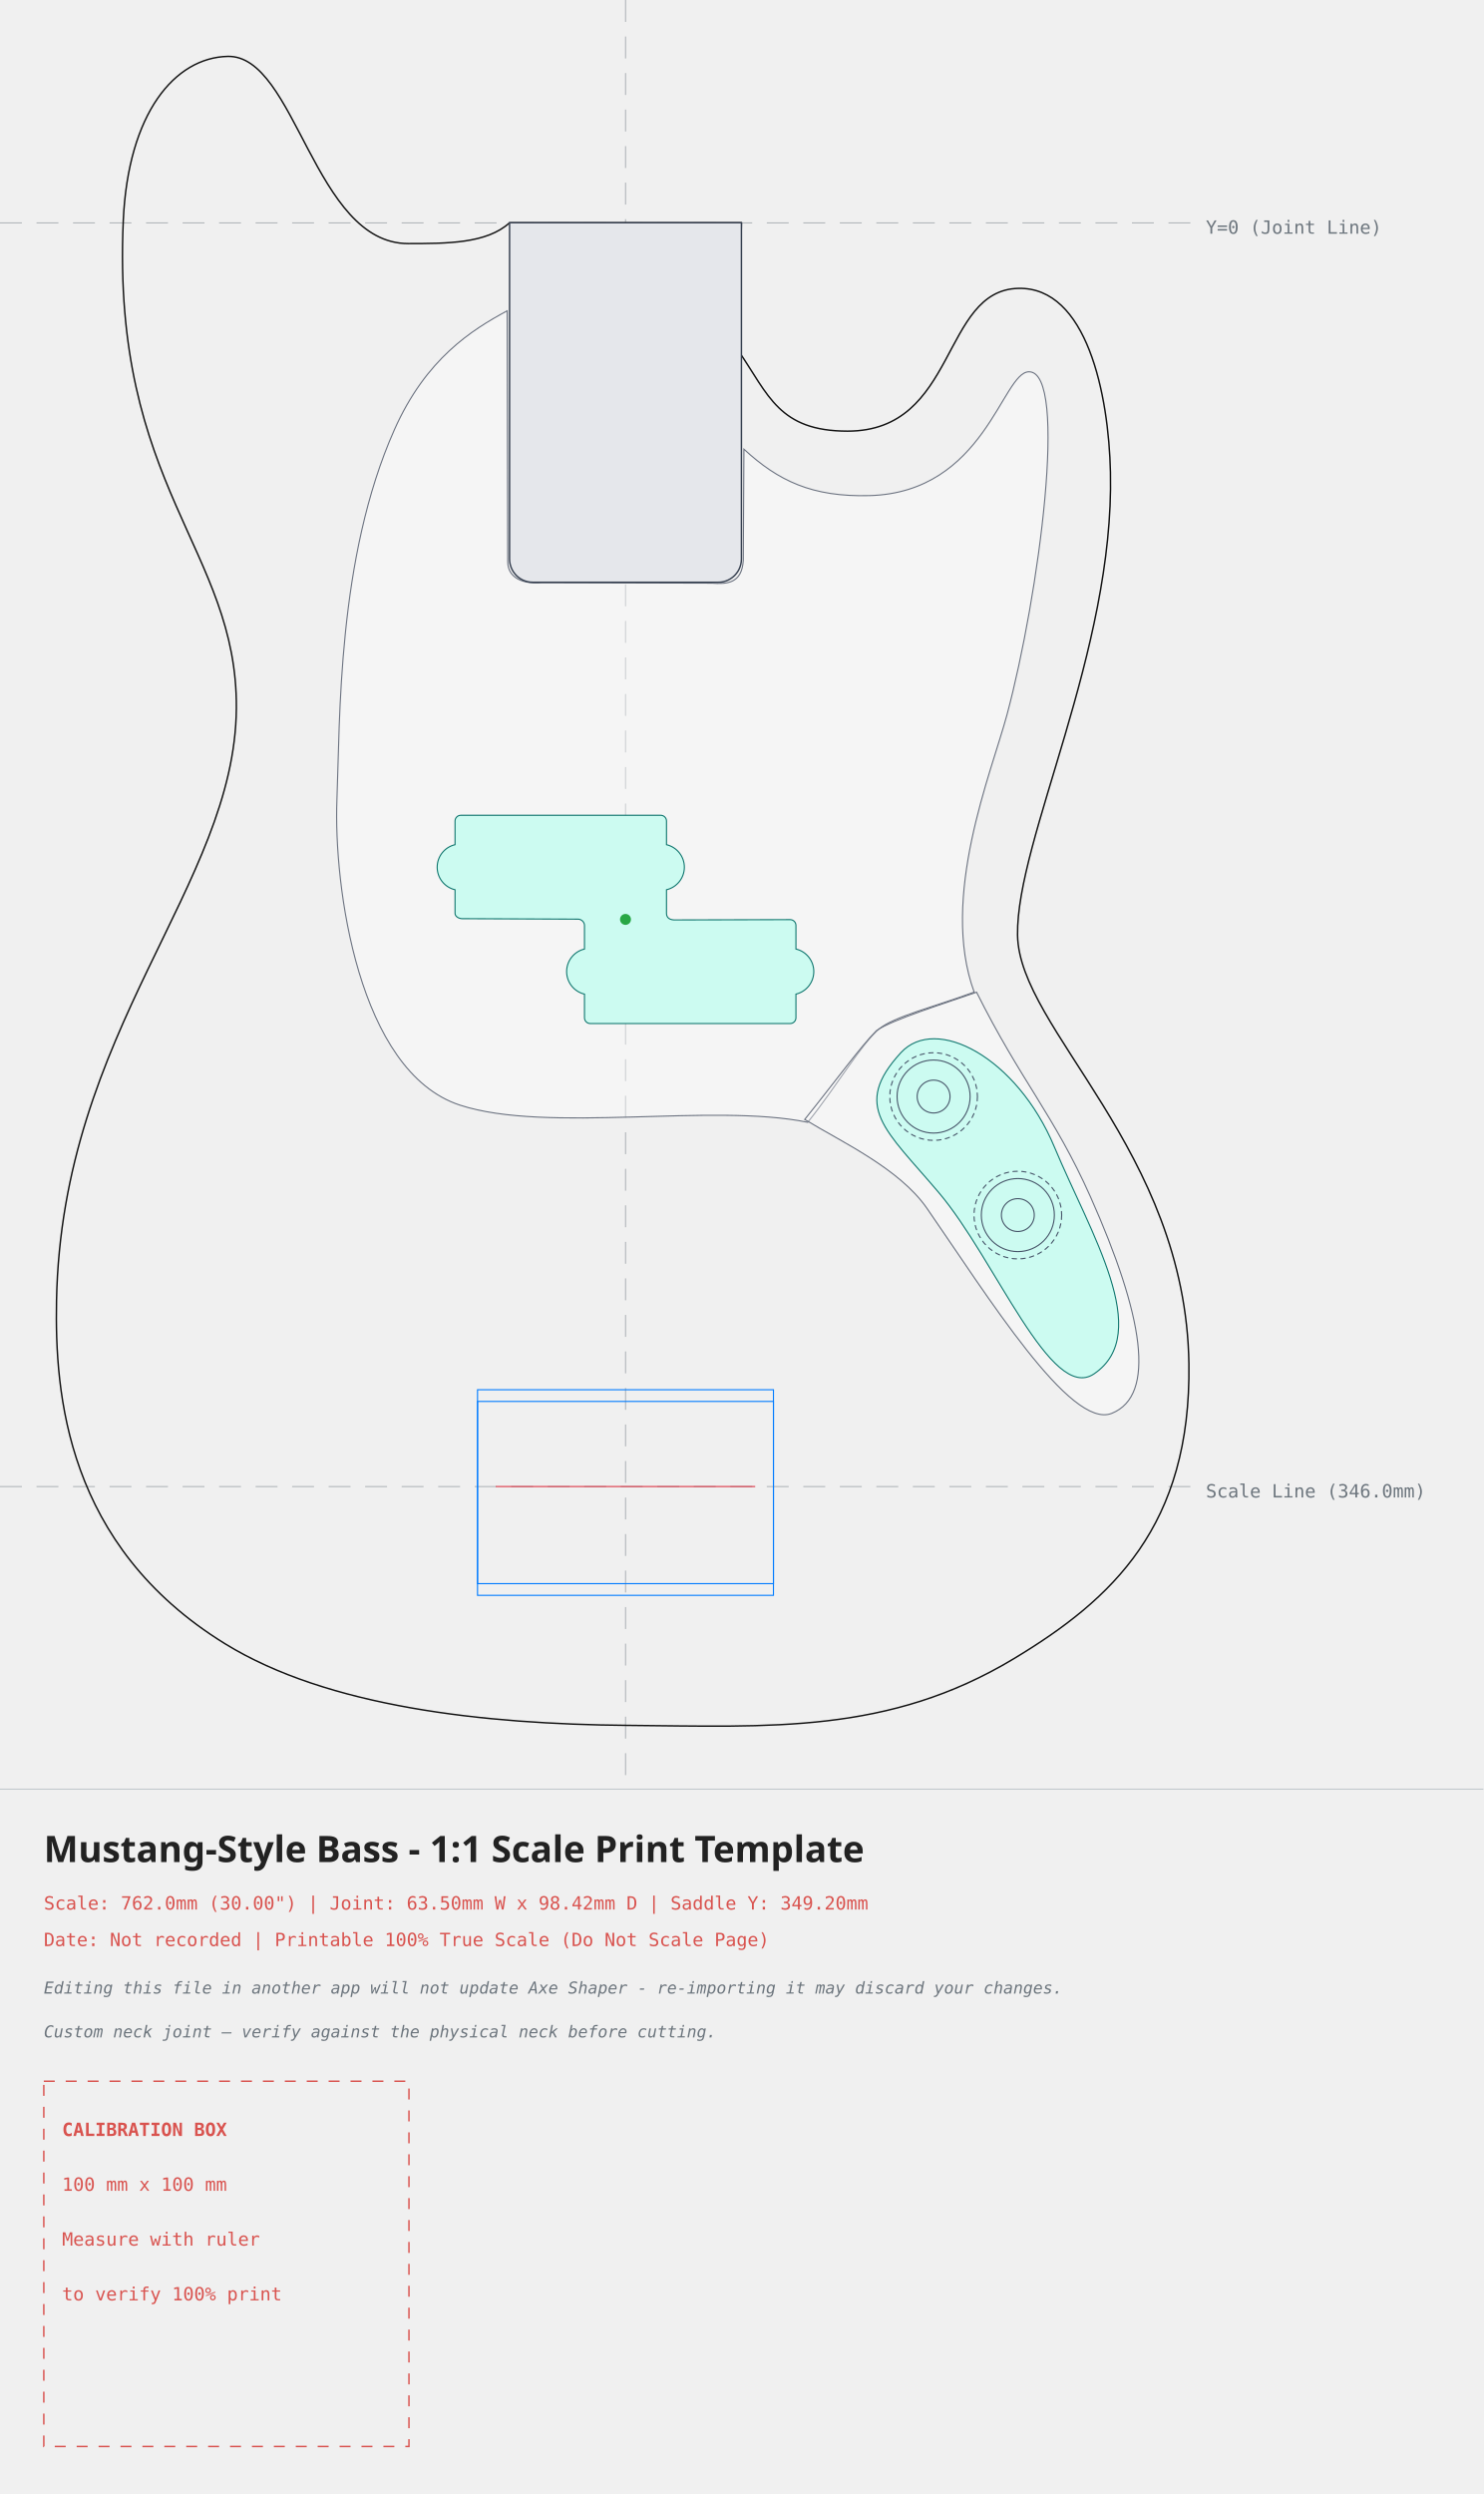
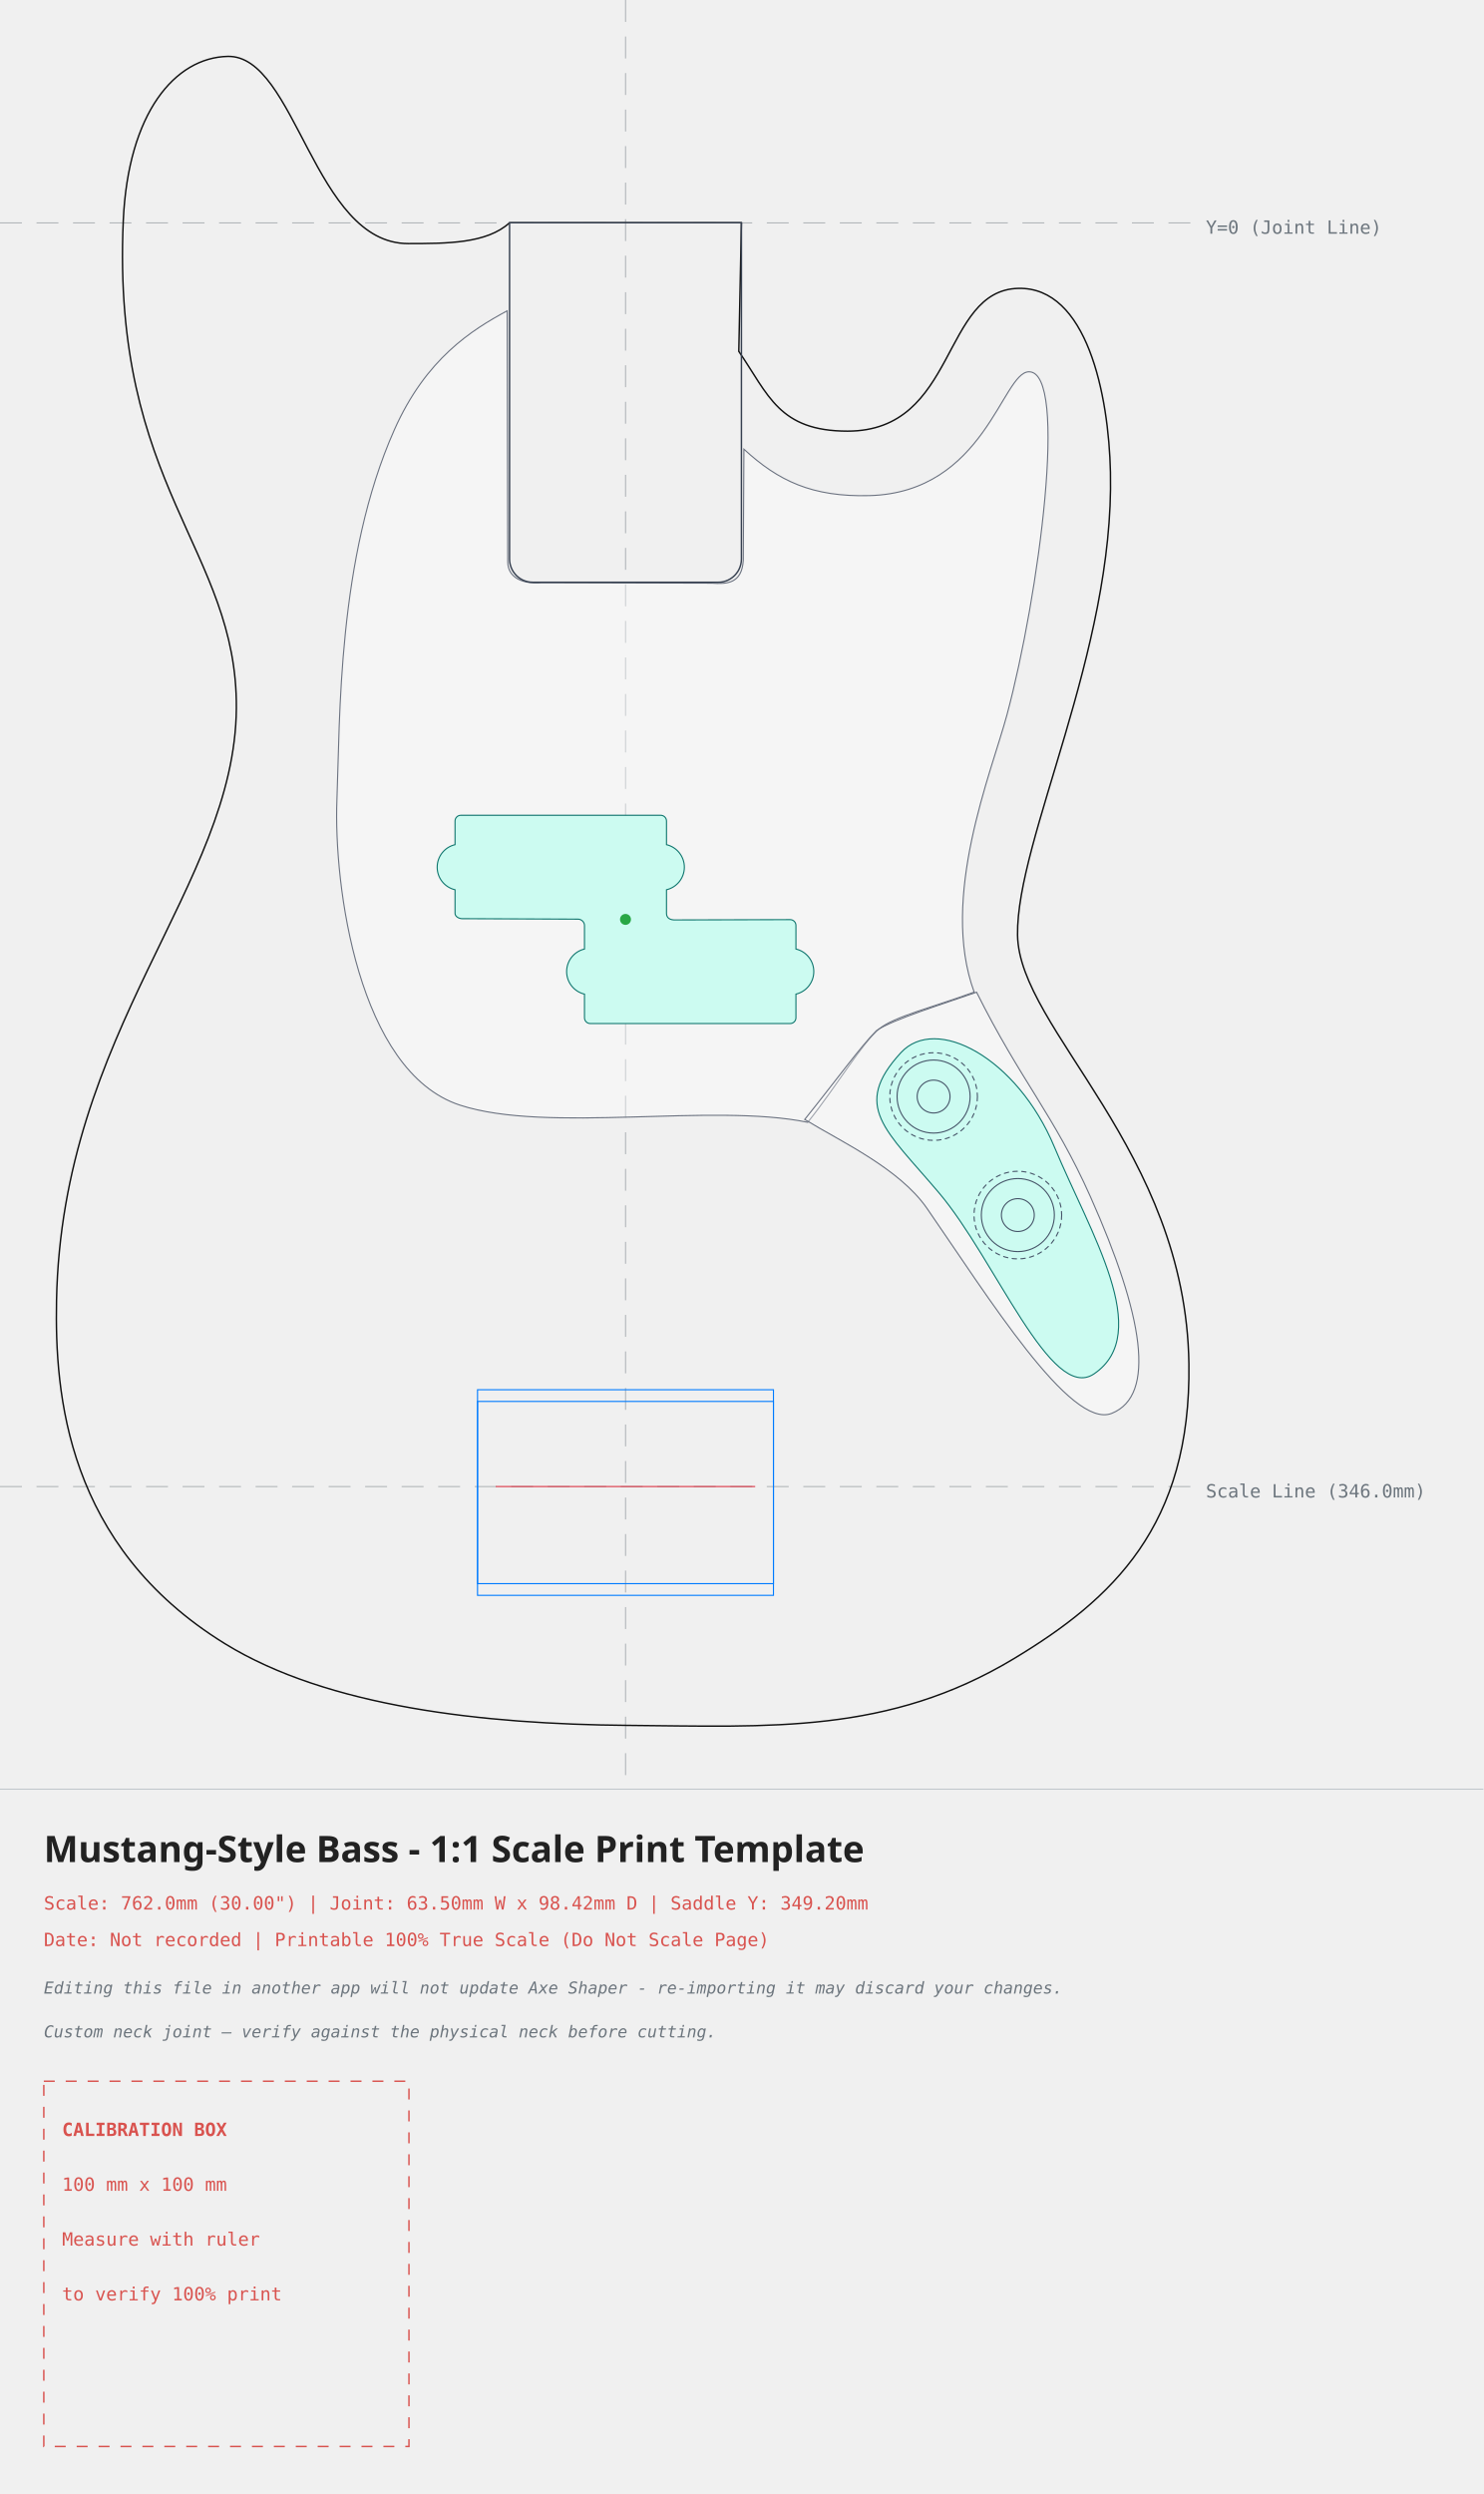
<svg xmlns="http://www.w3.org/2000/svg" width="406.24mm" height="682.82mm" viewBox="-171.30 -60.99 406.24 682.82">
  <style>
.outline{fill:none;stroke:#111;stroke-width:0.40;stroke-linecap:round;stroke-linejoin:round}
.edge-inset{fill:none;stroke:#555;stroke-width:0.30;stroke-dasharray:3 2}
- .neck-pocket{fill:#e5e7eb;stroke:#374151;stroke-width:0.40}
+ .neck-pocket{fill:none;stroke:#374151;stroke-width:0.40}
.pickup-rout{fill:#ccfbf1;stroke:#0f766e;stroke-width:0.30}
.pickup-cover{fill:none;stroke:#111;stroke-width:0.30}
.control-outline{fill:none;stroke:#475569;stroke-width:0.30}
.control-body{fill:none;stroke:#475569;stroke-width:0.30;stroke-dasharray:1.20 1.20;stroke-linecap:round}
.control-slot{fill:none;stroke:#475569;stroke-width:0.6;stroke-linecap:round}
.control-lever{fill:none;stroke:#475569;stroke-width:0.8;stroke-linecap:round}
.control-cap{fill:none;stroke:#475569;stroke-width:0.30}
.bridge-rout{fill:none;stroke:#007bff;stroke-width:0.30}
.back-route{fill:#f3e8ff;stroke:#7e22ce;stroke-width:0.30;stroke-dasharray:3.00 2.00}
.front-route{fill:#ccfbf1;stroke:#0f766e;stroke-width:0.30}
.pickguard{fill:#fff;fill-opacity:0.35;stroke:#6b7280;stroke-width:0.30}
.center-axis{fill:none;stroke:#6c757d;stroke-width:0.20;stroke-dasharray:6 4;opacity:0.7}
.bridge-reference{fill:none;stroke:#dc3545;stroke-width:0.30}
.mounting-hole{fill:#007bff;stroke:none}
.calibration-box{fill:none;stroke:#d9534f;stroke-width:0.40;stroke-dasharray:3 3}
.band-rule{fill:none;stroke:#adb5bd;stroke-width:0.20}
.text-label{font-family:monospace,sans-serif;font-size:5px;fill:#d9534f}
.disclaimer-label{font-family:monospace,sans-serif;font-size:4.5px;font-style:italic;fill:#6c757d}
.axis-label{font-family:monospace,sans-serif;font-size:5px;fill:#6c757d}
.title-label{font-family:sans-serif;font-size:10px;font-weight:bold;fill:#222}
</style>
  <g id="guides">
    <line class="center-axis" x1="0" y1="-60.99" x2="0" y2="428.82" />
    <line class="center-axis" x1="-171.30" y1="0" x2="154.94" y2="0" />
    <text class="axis-label" x="158.94" y="3">Y=0 (Joint Line)</text>
    <line class="center-axis" x1="-171.30" y1="346.00" x2="154.94" y2="346.00" stroke="#007bff" />
    <text class="axis-label" x="158.94" y="349.00" fill="#007bff">Scale Line (346.0mm)</text>
  </g>
  <g id="body">
    <path class="outline" d="M -31.75 0.00 C -38.02 5.72, -48.88 5.68, -59.46 5.70 C -85.37 5.76, -90.22 -45.99, -108.95 -45.55 C -123.36 -45.21, -136.22 -30.14, -137.54 -0.57 C -140.80 72.55, -106.24 89.47, -106.57 132.93 C -106.94 181.53, -154.41 220.93, -155.82 295.13 C -156.30 320.47, -153.27 362.18, -109.68 389.04 C -81.49 406.42, -38.68 411.06, 0.46 411.39 C 39.61 411.73, 72.02 413.82, 106.36 393.13 C 133.37 376.86, 154.94 356.78, 154.30 312.39 C 153.46 253.84, 107.73 220.86, 107.37 195.01 C 107.01 168.83, 133.91 117.42, 132.81 68.31 C 132.34 46.97, 126.35 17.57, 107.63 17.96 C 86.40 18.41, 90.99 57.06, 60.80 57.05 C 42.03 57.04, 39.20 47.13, 31.03 35.21 C 31.03 35.21, 31.75 0.00, 31.75 0.00 C 31.75 0.00, -31.75 0.00, -31.75 0.00 Z" />
  </g>
  <g id="pickguards">
    <path class="pickguard" style="fill:#ffffff" d="M -32.41 24.11 C -32.41 24.11, -32.25 92.80, -32.25 92.80 C -32.25 97.33, -27.90 99.00, -22.92 98.54 C -22.92 98.54, 23.63 98.67, 23.63 98.67 C 27.71 98.95, 31.86 98.87, 32.26 92.44 C 32.26 92.44, 32.43 61.99, 32.43 61.99 C 41.83 70.65, 51.08 75.12, 66.82 74.70 C 98.45 73.85, 103.16 40.88, 110.48 40.80 C 121.39 40.69, 113.22 102.12, 104.47 134.72 C 100.21 150.58, 86.00 184.74, 95.49 210.63 C 84.79 214.58, 73.40 217.41, 69.55 220.66 C 64.49 224.93, 58.20 235.91, 49.91 246.28 C 23.79 240.88, -21.37 249.41, -45.33 241.58 C -73.27 232.45, -79.94 181.32, -79.03 158.05 C -78.16 136.04, -78.96 91.81, -63.28 56.64 C -54.61 37.17, -42.12 29.36, -32.41 24.11 Z" />
    <path class="pickguard" style="fill:#ffffff" d="M 68.72 221.19 C 73.00 218.16, 87.61 213.68, 96.15 210.66 C 108.25 234.95, 117.29 244.14, 127.35 266.70 C 141.86 299.24, 145.40 321.03, 133.18 325.96 C 121.90 330.51, 99.21 293.91, 82.57 269.85 C 74.97 258.86, 58.90 251.52, 49.08 245.50 C 57.64 234.86, 64.44 225.47, 68.72 221.19 Z" />
  </g>
  <g id="front-routes">
    <path class="front-route" d="M 75.41 227.23 C 84.99 216.81, 107.19 228.47, 117.48 253.08 C 127.34 276.69, 144.70 304.08, 128.31 315.16 C 116.49 323.16, 101.41 283.97, 85.83 265.56 C 71.16 248.22, 61.88 241.96, 75.41 227.23 Z" />
  </g>
  <g id="neck-pocket">
    <path class="neck-pocket" d="M -31.75 0.00 L 31.75 0.00 L 31.75 92.08 L 31.71 92.79 L 31.59 93.49 L 31.39 94.17 L 31.12 94.83 L 30.78 95.45 L 30.36 96.03 L 29.89 96.57 L 29.36 97.04 L 28.78 97.45 L 28.16 97.80 L 27.50 98.07 L 26.81 98.27 L 26.11 98.39 L 25.40 98.42 L -25.40 98.42 L -26.11 98.39 L -26.81 98.27 L -27.50 98.07 L -28.16 97.80 L -28.78 97.45 L -29.36 97.04 L -29.89 96.57 L -30.36 96.03 L -30.78 95.45 L -31.12 94.83 L -31.39 94.17 L -31.59 93.49 L -31.71 92.79 L -31.75 92.08 Z" />
  </g>
  <g id="pickups">
    <g transform="rotate(0.00 0.00 190.73)">
      <path class="pickup-rout" d="M -45.10 162.22 C -45.97 162.22, -46.68 162.93, -46.68 163.80 C -46.68 163.80, -46.68 170.27, -46.68 170.27 C -49.55 170.94, -51.57 173.50, -51.57 176.44 C -51.57 179.38, -49.55 181.94, -46.68 182.61 C -46.68 182.61, -46.68 189.08, -46.68 189.08 C -46.68 189.95, -45.61 190.53, -44.74 190.53 C -44.74 190.53, -12.99 190.66, -12.99 190.66 C -12.03 190.66, -11.23 191.50, -11.23 192.38 C -11.23 192.38, -11.23 198.84, -11.23 198.84 C -14.09 199.51, -16.12 202.07, -16.12 205.01 C -16.12 207.96, -14.09 210.51, -11.23 211.19 C -11.23 211.19, -11.23 217.65, -11.23 217.65 C -11.23 218.53, -10.52 219.24, -9.64 219.24 C -9.64 219.24, 45.09 219.24, 45.09 219.24 C 45.97 219.24, 46.68 218.53, 46.68 217.65 C 46.68 217.65, 46.68 211.19, 46.68 211.19 C 49.55 210.51, 51.57 207.96, 51.57 205.01 C 51.57 202.07, 49.55 199.51, 46.68 198.84 C 46.68 198.84, 46.68 192.38, 46.68 192.38 C 46.68 191.50, 45.97 190.79, 45.09 190.79 C 45.09 190.79, 13.87 190.87, 13.87 190.87 C 12.09 190.97, 11.23 190.27, 11.23 189.08 C 11.23 189.08, 11.23 182.61, 11.23 182.61 C 14.09 181.94, 16.12 179.38, 16.12 176.44 C 16.12 173.50, 14.09 170.94, 11.23 170.27 C 11.23 170.27, 11.23 163.80, 11.23 163.80 C 11.23 162.93, 10.52 162.22, 9.64 162.22 C 9.64 162.22, -45.10 162.22, -45.10 162.22 Z" />
      <circle cx="0.00" cy="190.73" r="1.5" fill="#28a745" />
    </g>
  </g>
  <g id="control-knobs">
    <g transform="translate(84.38 239.23)" data-knob-style="generic">
      <circle class="control-body" cx="0" cy="0" r="12.00" />
      <circle class="control-outline" cx="0" cy="0" r="10.00" />
      <circle class="control-outline" cx="0" cy="0" r="4.50" />
    </g>
    <g transform="translate(107.45 271.68)" data-knob-style="generic">
      <circle class="control-body" cx="0" cy="0" r="12.00" />
      <circle class="control-outline" cx="0" cy="0" r="10.00" />
      <circle class="control-outline" cx="0" cy="0" r="4.50" />
    </g>
  </g>
  <g id="bridge">
    <path class="bridge-rout" d="M -40.52 319.50 L 40.52 319.50 L 40.52 372.59 L -40.52 372.59 Z" />
    <path class="bridge-rout" d="M -40.52 322.70 L 40.52 322.70 L 40.52 375.79 L -40.52 375.79 Z" />
    <line class="bridge-reference" x1="-35.52" y1="346.00" x2="35.52" y2="346.00" />
  </g>
  <g id="information-band">
    <line class="band-rule" x1="-171.30" y1="428.82" x2="234.94" y2="428.82" />
    <text class="title-label" x="-159.30" y="448.82">Mustang-Style Bass - 1:1 Scale Print Template</text>
    <text class="text-label" x="-159.30" y="461.82">Scale: 762.0mm (30.00") | Joint: 63.50mm W x 98.42mm D | Saddle Y: 349.20mm</text>
    <text class="text-label" x="-159.30" y="471.82">Date: Not recorded | Printable 100% True Scale (Do Not Scale Page)</text>
    <text class="disclaimer-label" x="-159.30" y="484.82">Editing this file in another app will not update Axe Shaper - re-importing it may discard your changes.</text>
    <text class="disclaimer-label" x="-159.30" y="496.82">Custom neck joint — verify against the physical neck before cutting.</text>
    <g id="calibration" transform="translate(-159.30 508.82)">
      <rect class="calibration-box" x="0" y="0" width="100" height="100" />
      <text class="text-label" x="5" y="15" font-weight="bold">CALIBRATION BOX</text>
      <text class="text-label" x="5" y="30">100 mm x 100 mm</text>
      <text class="text-label" x="5" y="45">Measure with ruler</text>
      <text class="text-label" x="5" y="60">to verify 100% print</text>
    </g>
  </g>
</svg>
